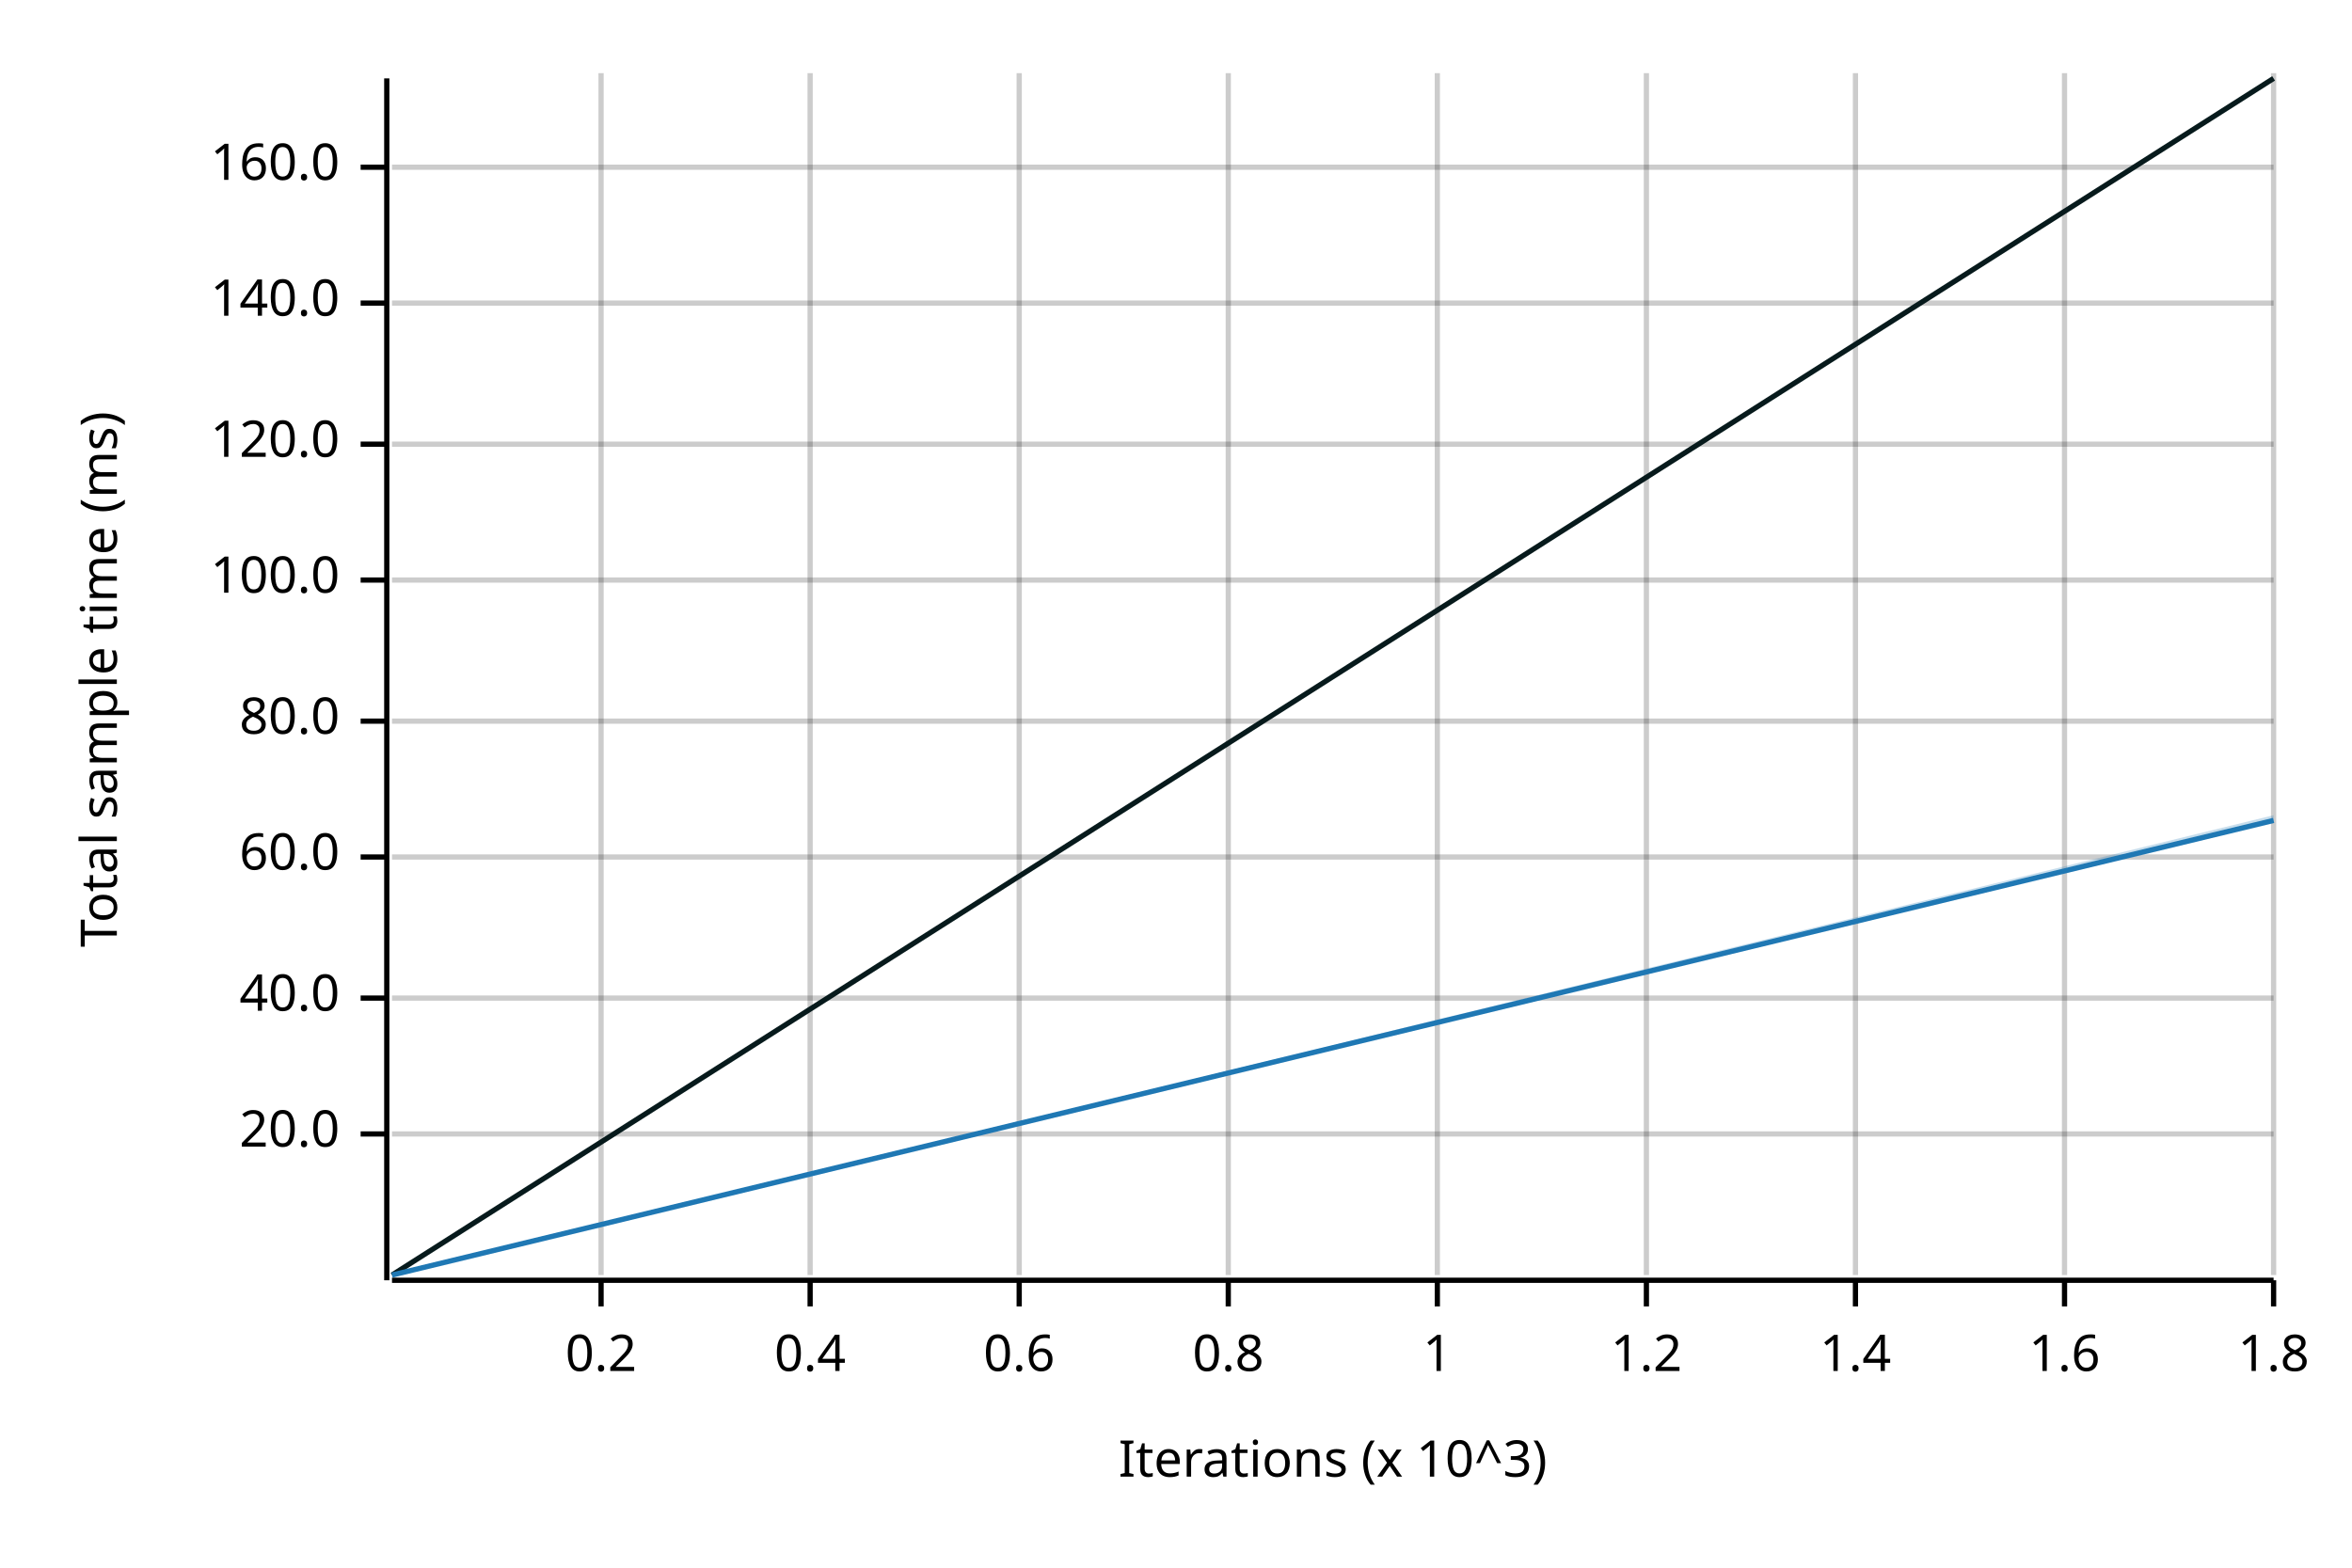
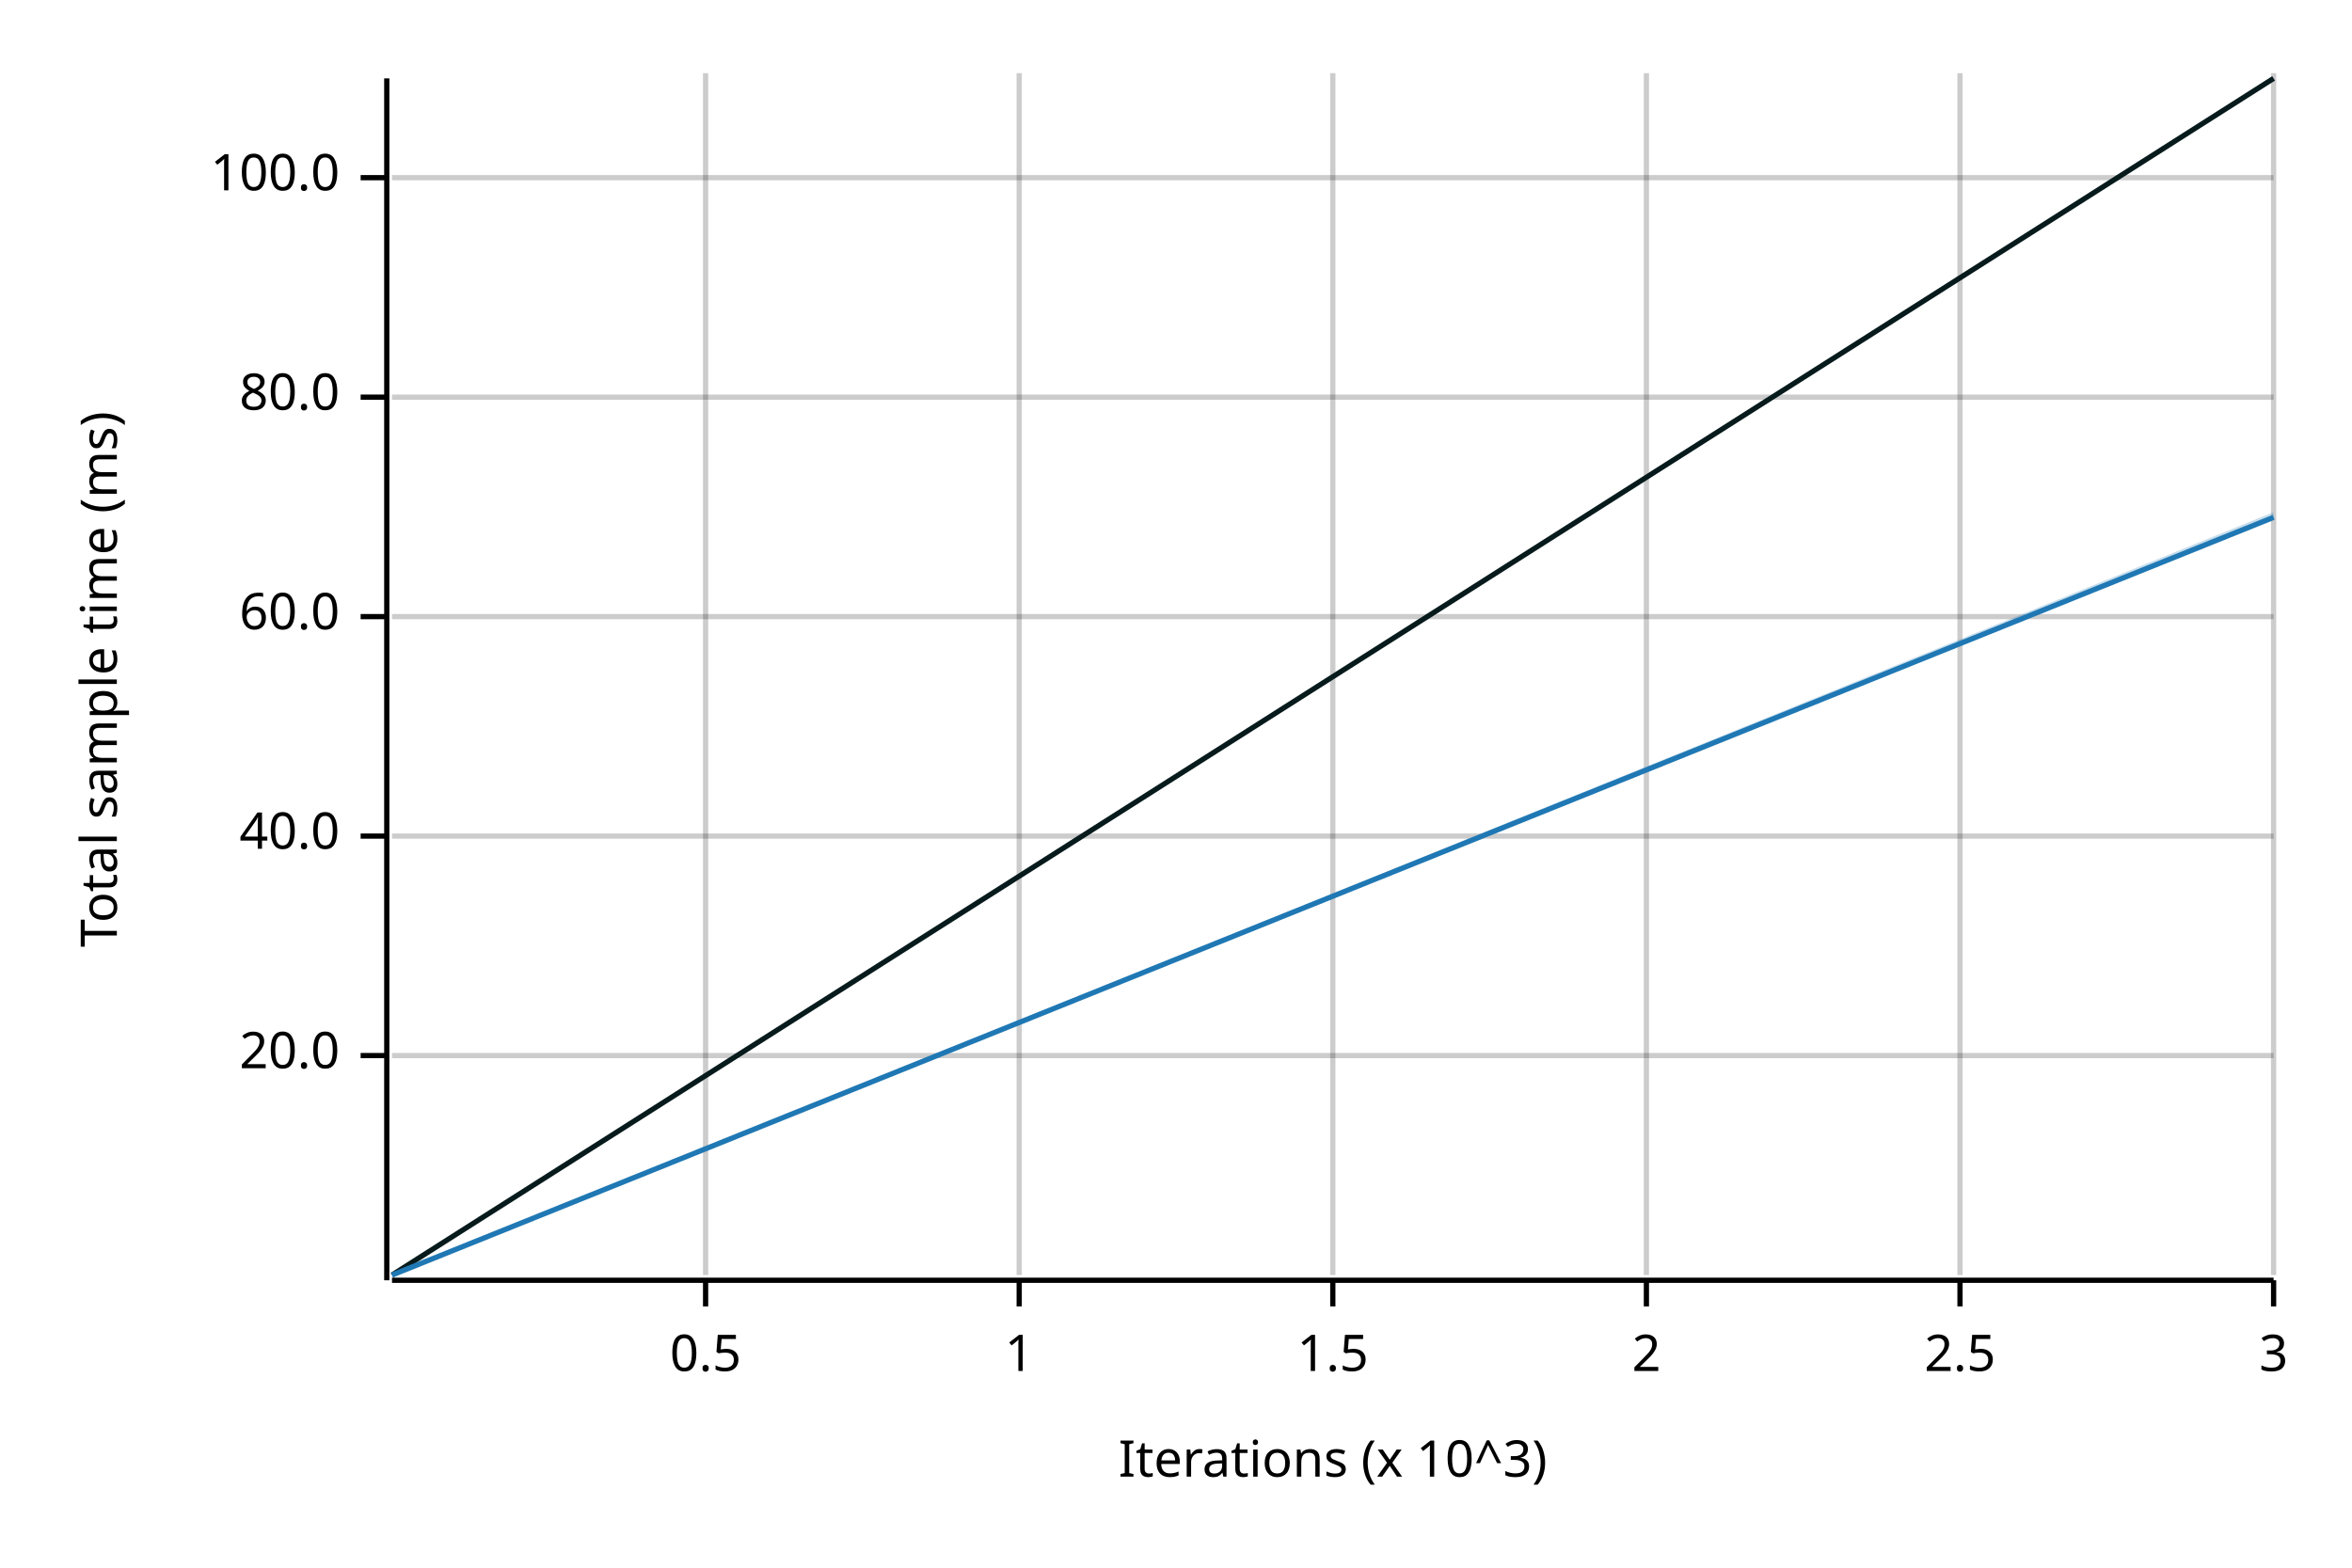
<svg xmlns="http://www.w3.org/2000/svg" width="450" height="300" viewBox="0 0 450 300">
  <text x="15" y="130" dy="0.76em" text-anchor="middle" font-family="sans-serif" font-size="9.677" opacity="1" fill="#000000" transform="rotate(270, 15, 130)">
Total sample time (ms)
</text>
  <text x="255" y="285" dy="-0.5ex" text-anchor="middle" font-family="sans-serif" font-size="9.677" opacity="1" fill="#000000">
Iterations (x 10^3)
</text>
-   <line opacity="0.2" stroke="#000000" stroke-width="1" x1="115" y1="244" x2="115" y2="14" />
-   <line opacity="0.2" stroke="#000000" stroke-width="1" x1="155" y1="244" x2="155" y2="14" />
+   <line opacity="0.2" stroke="#000000" stroke-width="1" x1="135" y1="244" x2="135" y2="14" />
  <line opacity="0.2" stroke="#000000" stroke-width="1" x1="195" y1="244" x2="195" y2="14" />
-   <line opacity="0.2" stroke="#000000" stroke-width="1" x1="235" y1="244" x2="235" y2="14" />
-   <line opacity="0.2" stroke="#000000" stroke-width="1" x1="275" y1="244" x2="275" y2="14" />
+   <line opacity="0.2" stroke="#000000" stroke-width="1" x1="255" y1="244" x2="255" y2="14" />
  <line opacity="0.2" stroke="#000000" stroke-width="1" x1="315" y1="244" x2="315" y2="14" />
-   <line opacity="0.2" stroke="#000000" stroke-width="1" x1="355" y1="244" x2="355" y2="14" />
-   <line opacity="0.2" stroke="#000000" stroke-width="1" x1="395" y1="244" x2="395" y2="14" />
+   <line opacity="0.2" stroke="#000000" stroke-width="1" x1="375" y1="244" x2="375" y2="14" />
  <line opacity="0.2" stroke="#000000" stroke-width="1" x1="435" y1="244" x2="435" y2="14" />
-   <line opacity="0.2" stroke="#000000" stroke-width="1" x1="75" y1="217" x2="435" y2="217" />
-   <line opacity="0.2" stroke="#000000" stroke-width="1" x1="75" y1="191" x2="435" y2="191" />
-   <line opacity="0.2" stroke="#000000" stroke-width="1" x1="75" y1="164" x2="435" y2="164" />
-   <line opacity="0.2" stroke="#000000" stroke-width="1" x1="75" y1="138" x2="435" y2="138" />
-   <line opacity="0.2" stroke="#000000" stroke-width="1" x1="75" y1="111" x2="435" y2="111" />
-   <line opacity="0.2" stroke="#000000" stroke-width="1" x1="75" y1="85" x2="435" y2="85" />
-   <line opacity="0.2" stroke="#000000" stroke-width="1" x1="75" y1="58" x2="435" y2="58" />
-   <line opacity="0.2" stroke="#000000" stroke-width="1" x1="75" y1="32" x2="435" y2="32" />
+   <line opacity="0.2" stroke="#000000" stroke-width="1" x1="75" y1="202" x2="435" y2="202" />
+   <line opacity="0.2" stroke="#000000" stroke-width="1" x1="75" y1="160" x2="435" y2="160" />
+   <line opacity="0.2" stroke="#000000" stroke-width="1" x1="75" y1="118" x2="435" y2="118" />
+   <line opacity="0.2" stroke="#000000" stroke-width="1" x1="75" y1="76" x2="435" y2="76" />
+   <line opacity="0.2" stroke="#000000" stroke-width="1" x1="75" y1="34" x2="435" y2="34" />
  <polyline fill="none" opacity="1" stroke="#000000" stroke-width="1" points="74,15 74,245 " />
-   <text x="65" y="217" dy="0.5ex" text-anchor="end" font-family="sans-serif" font-size="9.677" opacity="1" fill="#000000">
+   <text x="65" y="202" dy="0.5ex" text-anchor="end" font-family="sans-serif" font-size="9.677" opacity="1" fill="#000000">
20.0
</text>
-   <polyline fill="none" opacity="1" stroke="#000000" stroke-width="1" points="69,217 74,217 " />
-   <text x="65" y="191" dy="0.5ex" text-anchor="end" font-family="sans-serif" font-size="9.677" opacity="1" fill="#000000">
+   <polyline fill="none" opacity="1" stroke="#000000" stroke-width="1" points="69,202 74,202 " />
+   <text x="65" y="160" dy="0.5ex" text-anchor="end" font-family="sans-serif" font-size="9.677" opacity="1" fill="#000000">
40.0
</text>
-   <polyline fill="none" opacity="1" stroke="#000000" stroke-width="1" points="69,191 74,191 " />
-   <text x="65" y="164" dy="0.5ex" text-anchor="end" font-family="sans-serif" font-size="9.677" opacity="1" fill="#000000">
+   <polyline fill="none" opacity="1" stroke="#000000" stroke-width="1" points="69,160 74,160 " />
+   <text x="65" y="118" dy="0.5ex" text-anchor="end" font-family="sans-serif" font-size="9.677" opacity="1" fill="#000000">
60.0
</text>
-   <polyline fill="none" opacity="1" stroke="#000000" stroke-width="1" points="69,164 74,164 " />
-   <text x="65" y="138" dy="0.5ex" text-anchor="end" font-family="sans-serif" font-size="9.677" opacity="1" fill="#000000">
+   <polyline fill="none" opacity="1" stroke="#000000" stroke-width="1" points="69,118 74,118 " />
+   <text x="65" y="76" dy="0.5ex" text-anchor="end" font-family="sans-serif" font-size="9.677" opacity="1" fill="#000000">
80.0
</text>
-   <polyline fill="none" opacity="1" stroke="#000000" stroke-width="1" points="69,138 74,138 " />
-   <text x="65" y="111" dy="0.5ex" text-anchor="end" font-family="sans-serif" font-size="9.677" opacity="1" fill="#000000">
+   <polyline fill="none" opacity="1" stroke="#000000" stroke-width="1" points="69,76 74,76 " />
+   <text x="65" y="34" dy="0.5ex" text-anchor="end" font-family="sans-serif" font-size="9.677" opacity="1" fill="#000000">
100.0
</text>
-   <polyline fill="none" opacity="1" stroke="#000000" stroke-width="1" points="69,111 74,111 " />
-   <text x="65" y="85" dy="0.5ex" text-anchor="end" font-family="sans-serif" font-size="9.677" opacity="1" fill="#000000">
- 120.0
+   <polyline fill="none" opacity="1" stroke="#000000" stroke-width="1" points="69,34 74,34 " />
+   <polyline fill="none" opacity="1" stroke="#000000" stroke-width="1" points="75,245 435,245 " />
+   <text x="135" y="255" dy="0.76em" text-anchor="middle" font-family="sans-serif" font-size="9.677" opacity="1" fill="#000000">
+ 0.5
</text>
-   <polyline fill="none" opacity="1" stroke="#000000" stroke-width="1" points="69,85 74,85 " />
-   <text x="65" y="58" dy="0.5ex" text-anchor="end" font-family="sans-serif" font-size="9.677" opacity="1" fill="#000000">
- 140.0
- </text>
-   <polyline fill="none" opacity="1" stroke="#000000" stroke-width="1" points="69,58 74,58 " />
-   <text x="65" y="32" dy="0.5ex" text-anchor="end" font-family="sans-serif" font-size="9.677" opacity="1" fill="#000000">
- 160.0
- </text>
-   <polyline fill="none" opacity="1" stroke="#000000" stroke-width="1" points="69,32 74,32 " />
-   <polyline fill="none" opacity="1" stroke="#000000" stroke-width="1" points="75,245 435,245 " />
-   <text x="115" y="255" dy="0.76em" text-anchor="middle" font-family="sans-serif" font-size="9.677" opacity="1" fill="#000000">
- 0.2
- </text>
-   <polyline fill="none" opacity="1" stroke="#000000" stroke-width="1" points="115,245 115,250 " />
-   <text x="155" y="255" dy="0.76em" text-anchor="middle" font-family="sans-serif" font-size="9.677" opacity="1" fill="#000000">
- 0.4
- </text>
-   <polyline fill="none" opacity="1" stroke="#000000" stroke-width="1" points="155,245 155,250 " />
+   <polyline fill="none" opacity="1" stroke="#000000" stroke-width="1" points="135,245 135,250 " />
  <text x="195" y="255" dy="0.76em" text-anchor="middle" font-family="sans-serif" font-size="9.677" opacity="1" fill="#000000">
- 0.6
+ 1
</text>
  <polyline fill="none" opacity="1" stroke="#000000" stroke-width="1" points="195,245 195,250 " />
-   <text x="235" y="255" dy="0.76em" text-anchor="middle" font-family="sans-serif" font-size="9.677" opacity="1" fill="#000000">
- 0.8
+   <text x="255" y="255" dy="0.76em" text-anchor="middle" font-family="sans-serif" font-size="9.677" opacity="1" fill="#000000">
+ 1.5
</text>
-   <polyline fill="none" opacity="1" stroke="#000000" stroke-width="1" points="235,245 235,250 " />
-   <text x="275" y="255" dy="0.76em" text-anchor="middle" font-family="sans-serif" font-size="9.677" opacity="1" fill="#000000">
- 1
- </text>
-   <polyline fill="none" opacity="1" stroke="#000000" stroke-width="1" points="275,245 275,250 " />
+   <polyline fill="none" opacity="1" stroke="#000000" stroke-width="1" points="255,245 255,250 " />
  <text x="315" y="255" dy="0.76em" text-anchor="middle" font-family="sans-serif" font-size="9.677" opacity="1" fill="#000000">
- 1.2
+ 2
</text>
  <polyline fill="none" opacity="1" stroke="#000000" stroke-width="1" points="315,245 315,250 " />
-   <text x="355" y="255" dy="0.76em" text-anchor="middle" font-family="sans-serif" font-size="9.677" opacity="1" fill="#000000">
- 1.4
+   <text x="375" y="255" dy="0.76em" text-anchor="middle" font-family="sans-serif" font-size="9.677" opacity="1" fill="#000000">
+ 2.5
</text>
-   <polyline fill="none" opacity="1" stroke="#000000" stroke-width="1" points="355,245 355,250 " />
-   <text x="395" y="255" dy="0.76em" text-anchor="middle" font-family="sans-serif" font-size="9.677" opacity="1" fill="#000000">
- 1.6
- </text>
-   <polyline fill="none" opacity="1" stroke="#000000" stroke-width="1" points="395,245 395,250 " />
+   <polyline fill="none" opacity="1" stroke="#000000" stroke-width="1" points="375,245 375,250 " />
  <text x="435" y="255" dy="0.76em" text-anchor="middle" font-family="sans-serif" font-size="9.677" opacity="1" fill="#000000">
- 1.8
+ 3
</text>
  <polyline fill="none" opacity="1" stroke="#000000" stroke-width="1" points="435,245 435,250 " />
  <polyline fill="none" opacity="1" stroke="#071A1C" stroke-width="1" points="75,244 435,15 " />
  <polygon opacity="0.25" fill="#071A1C" points="75,244 435,15 435,15 " />
-   <polyline fill="none" opacity="1" stroke="#1F78B4" stroke-width="1" points="75,244 435,157 " />
-   <polygon opacity="0.25" fill="#1F78B4" points="75,244 435,157 435,156 " />
+   <polyline fill="none" opacity="1" stroke="#1F78B4" stroke-width="1" points="75,244 435,99 " />
+   <polygon opacity="0.25" fill="#1F78B4" points="75,244 435,99 435,98 " />
</svg>
